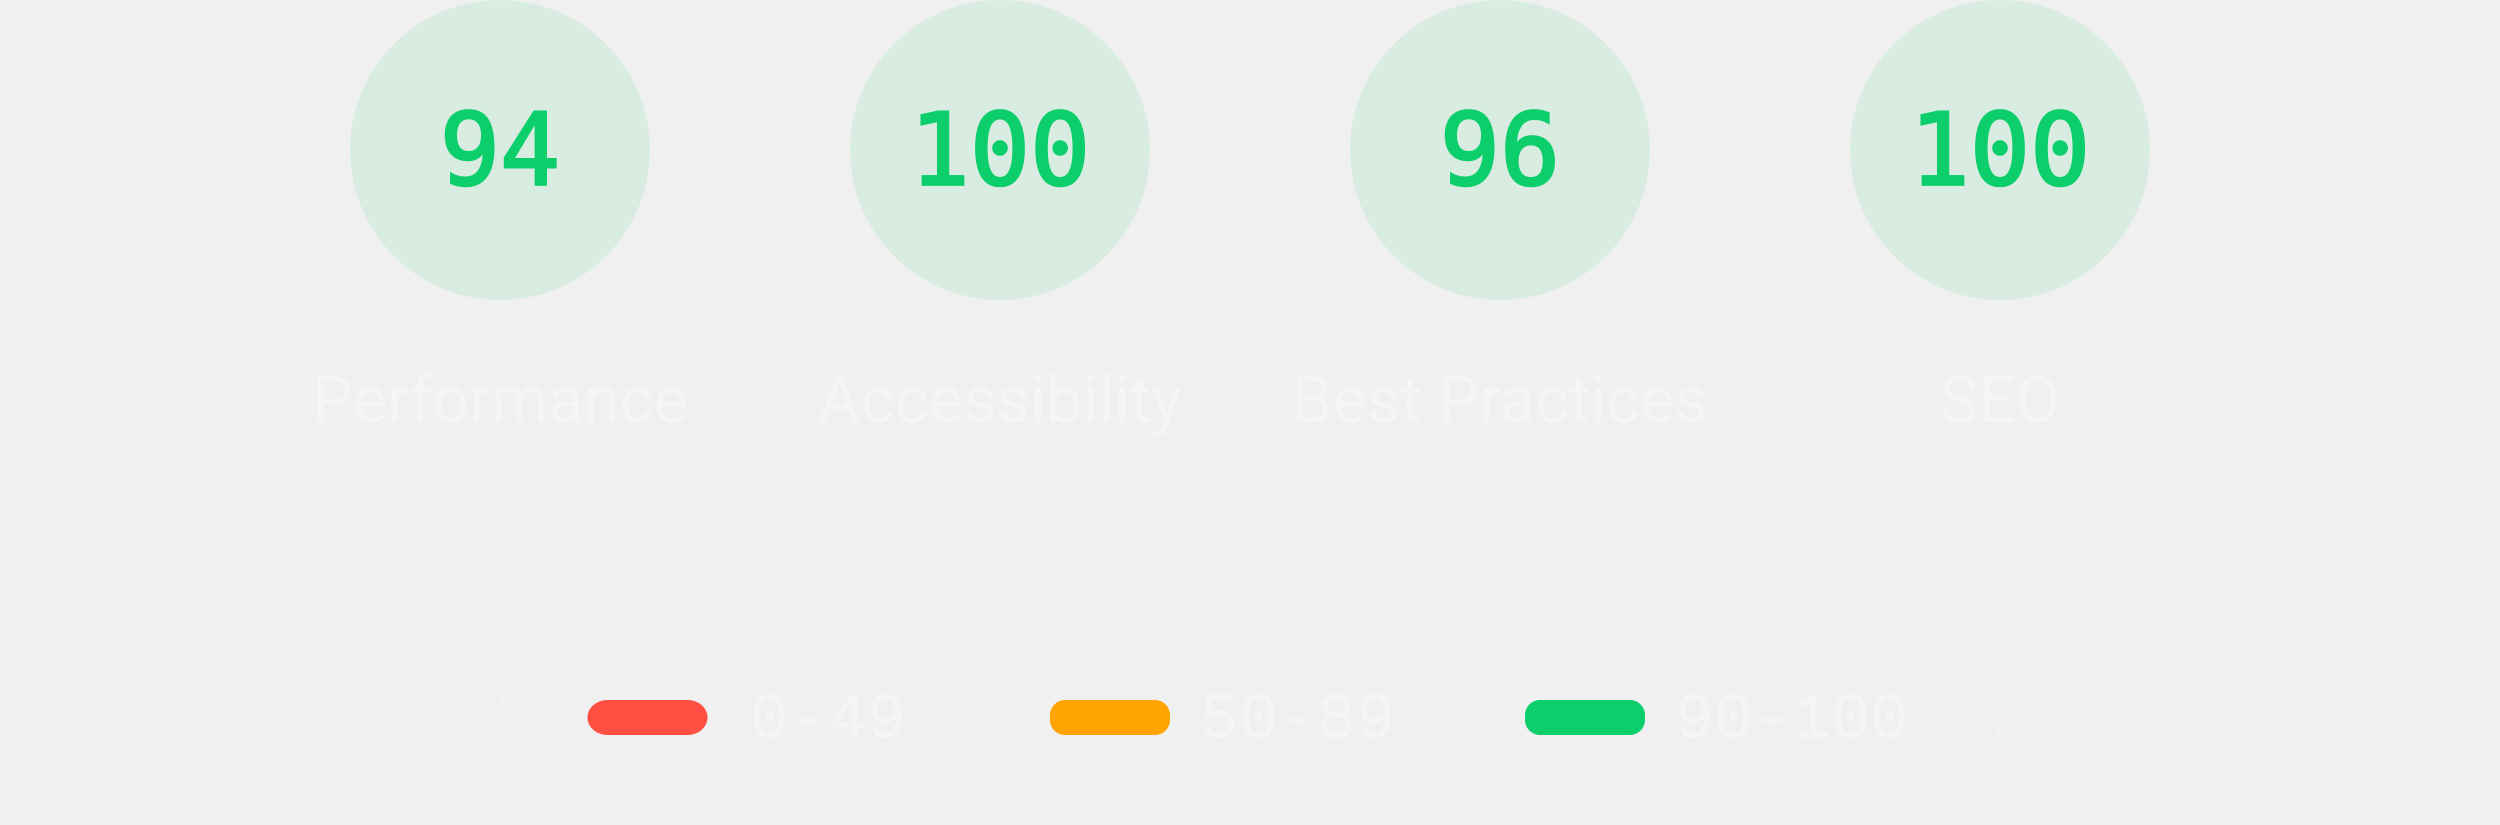
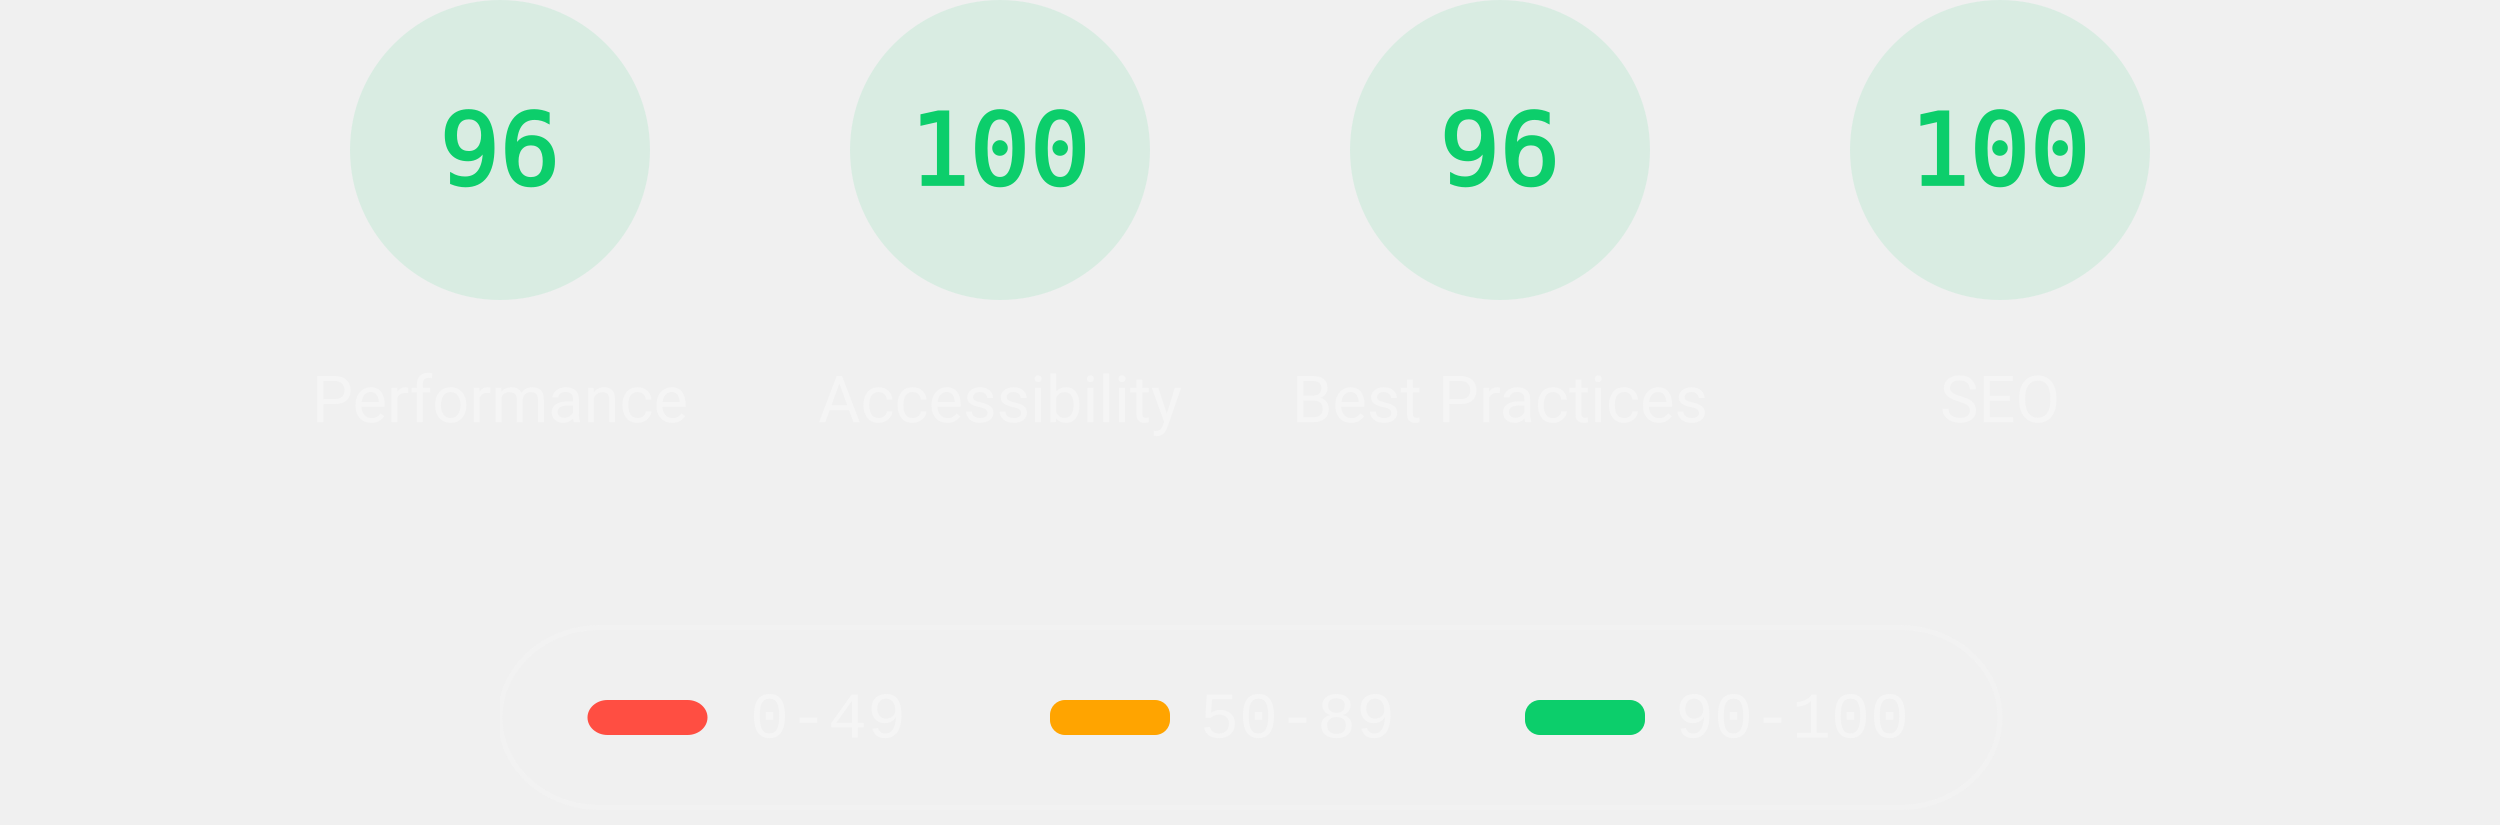
<svg xmlns="http://www.w3.org/2000/svg" class="theme--dark" fill="none" width="1000" height="330">
  <style>
			.gauge-base {
				opacity: 0.1
			}

			.gauge-arc {
				fill: none;
				animation-delay: 250ms;
				stroke-linecap: round;
				transform: rotate(-90deg);
				transform-origin: 100px 60px;
				animation: load-gauge 1s ease forwards
			}

			.guage-text {
				font-size: 40px;
				font-family: monospace;
				text-align: center
			}

			.guage-red {
				color: #ff4e42;
				fill: #ff4e42;
				stroke: #ff4e42
			}
			.guage-orange {
				color: #ffa400;
				fill: #ffa400;
				stroke: #ffa400
			}
			.guage-green {
				color: #0cce6b;
				fill: #0cce6b;
				stroke: #0cce6b
			}
			.theme--agnostic .guage-undefined {
				color: #5c5c5c;
				fill: #5c5c5c;
				stroke: #5c5c5c
			}
			.theme--light .guage-undefined {
				color: #1e1e1e;
				fill: #1e1e1e;
				stroke: #1e1e1e
			}
			.theme--dark .guage-undefined {
				color: #f5f5f5;
				fill: #f5f5f5;
				stroke: #f5f5f5
			}

			.guage-title {
				stroke: none;
				font-size: 26px;
				line-height: 26px;
				font-family: Roboto, Halvetica, Arial, sans-serif
			}
			.metric.guage-title {
				font-family: 'Courier New', Courier, monospace
			}
			.theme--agnostic .guage-title {
				color: #737373;
				fill: #737373
			}
			.theme--light .guage-title {
				color: #212121;
				fill: #212121
			}
			.theme--dark .guage-title {
				color: #f5f5f5;
				fill: #f5f5f5
			}

			@keyframes load-gauge {
				from {
					stroke-dasharray: 0 352.858
				}
			}
			.lh-gauge--pwa__disc {
				fill: #e0e0e0
			}
			.lh-gauge--pwa__logo {
				position: relative;
				fill: #b0b0b0
			}
			.lh-gauge--pwa__invisible {
				display: none
			}
			.lh-gauge--pwa__visible {
				display: inline
			}
			.guage-invisible {
				display: none
			}
			.lh-gauge--pwa__logo--primary-color {
				fill: #304ffe
			}
			.theme--agnostic .lh-gauge--pwa__logo--secondary-color {
				fill: #787878
			}
			.theme--light .lh-gauge--pwa__logo--secondary-color {
				fill: #3d3d3d
			}
			.theme--dark .lh-gauge--pwa__logo--secondary-color {
				fill: #d8b6b6
			}
			.theme--light #svg_2 {
				stroke: #00000022
			}
			.theme--agnostic #svg_2 {
				stroke: #616161
			}
			.theme--light #svg_2 {
				stroke: #00000022
			}
			.theme--dark #svg_2 {
				stroke: #f5f5f566
			}
		</style>
  <svg class="guage-div guage-perf guage-green" viewBox="0 0 200 200" width="200" height="200" x="100" y="0">
    <circle class="gauge-base" r="56" cx="100" cy="60" stroke-width="8" />
-     <circle class="gauge-arc guage-arc-1" r="56" cx="100" cy="60" stroke-width="8" style="stroke-dasharray: 330.747, 351.858;" />
-     <text class="guage-text" x="100px" y="60px" alignment-baseline="central" dominant-baseline="central" text-anchor="middle">94</text>
+     <circle class="gauge-arc guage-arc-1" r="56" cx="100" cy="60" stroke-width="8" style="stroke-dasharray: 337.784, 351.858;" />
+     <text class="guage-text" x="100px" y="60px" alignment-baseline="central" dominant-baseline="central" text-anchor="middle">96</text>
    <text class="guage-title" x="100px" y="160px" alignment-baseline="central" dominant-baseline="central" text-anchor="middle">Performance</text>
  </svg>
  <svg class="guage-div guage-acc guage-green" viewBox="0 0 200 200" width="200" height="200" x="300" y="0">
    <circle class="gauge-base" r="56" cx="100" cy="60" stroke-width="8" />
    <circle class="gauge-arc guage-arc-2" r="56" cx="100" cy="60" stroke-width="8" style="stroke-dasharray: 351.858, 351.858;" />
    <text class="guage-text" x="100px" y="60px" alignment-baseline="central" dominant-baseline="central" text-anchor="middle">100</text>
    <text class="guage-title" x="100px" y="160px" alignment-baseline="central" dominant-baseline="central" text-anchor="middle">Accessibility</text>
  </svg>
  <svg class="guage-div guage-best guage-green" viewBox="0 0 200 200" width="200" height="200" x="500" y="0">
    <circle class="gauge-base" r="56" cx="100" cy="60" stroke-width="8" />
    <circle class="gauge-arc guage-arc-3" r="56" cx="100" cy="60" stroke-width="8" style="stroke-dasharray: 337.784, 351.858;" />
    <text class="guage-text" x="100px" y="60px" alignment-baseline="central" dominant-baseline="central" text-anchor="middle">96</text>
    <text class="guage-title" x="100px" y="160px" alignment-baseline="central" dominant-baseline="central" text-anchor="middle">Best Practices</text>
  </svg>
  <svg class="guage-div guage-seo guage-green" viewBox="0 0 200 200" width="200" height="200" x="700" y="0">
    <circle class="gauge-base" r="56" cx="100" cy="60" stroke-width="8" />
    <circle class="gauge-arc guage-arc-4" r="56" cx="100" cy="60" stroke-width="8" style="stroke-dasharray: 351.858, 351.858;" />
    <text class="guage-text" x="100px" y="60px" alignment-baseline="central" dominant-baseline="central" text-anchor="middle">100</text>
    <text class="guage-title" x="100px" y="160px" alignment-baseline="central" dominant-baseline="central" text-anchor="middle">SEO</text>
  </svg>
  <svg class="guage-div guage-pwa guage-invisible" viewBox="0 0 200 200" width="200" height="200" x="900" y="0">
    <svg viewBox="0 0 60 60" width="112" height="112" x="44" y="4">
      <defs>
        <linearGradient id="lh-gauge--pwa__check-circle__gradient-0" x1="50%" y1="0%" x2="50%" y2="100%">
          <stop stop-color="#00C852" offset="0%" />
          <stop stop-color="#009688" offset="100%" />
        </linearGradient>
        <linearGradient id="lh-gauge--pwa__installable__shadow-gradient-0" x1="76.056%" x2="24.111%" y1="82.995%" y2="24.735%">
          <stop stop-color="#A5D6A7" offset="0%" />
          <stop stop-color="#80CBC4" offset="100%" />
        </linearGradient>
        <linearGradient id="lh-gauge--pwa__fast-reliable__shadow-gradient-0" x1="76.056%" y1="82.995%" x2="25.678%" y2="26.493%">
          <stop stop-color="#64B5F6" offset="0%" />
          <stop stop-color="#2979FF" offset="100%" />
        </linearGradient>
        <g id="lh-gauge--pwa__fast-reliable-badge-0">
          <circle fill="#FFFFFF" cx="10" cy="10" r="10" />
          <path fill="#304FFE" d="M10 3.58l5.25 2.34v3.5c0 3.23-2.24 6.26-5.25 7-3.01-.74-5.25-3.77-5.25-7v-3.5L10 3.58zm-.47 10.74l2.76-4.83.03-.07c.04-.08 0-.24-.22-.24h-1.64l.47-3.26h-.47l-2.7 4.77c-.02.01.05-.1-.04.05-.09.16-.1.31.18.31h1.63l-.47 3.27h.47z" />
        </g>
        <g id="lh-gauge--pwa__installable-badge-0">
          <circle fill="#FFFFFF" cx="10" cy="10" r="10" />
          <path fill="#009688" d="M10 4.167A5.835 5.835 0 0 0 4.167 10 5.835 5.835 0 0 0 10 15.833 5.835 5.835 0 0 0 15.833 10 5.835 5.835 0 0 0 10 4.167zm2.917 6.416h-2.334v2.334H9.417v-2.334H7.083V9.417h2.334V7.083h1.166v2.334h2.334v1.166z" />
        </g>
      </defs>
      <g stroke="none" fill-rule="nonzero">
        <circle class="lh-gauge--pwa__disc" cx="30" cy="30" r="30" />
        <g class="lh-gauge--pwa__logo">
          <path d="M35.66 19.39l.7-1.75h2L37.4 15 38.6 12l3.4 9h-2.51l-.58-1.61z" />
          <path d="M33.52 21l3.65-9h-2.42l-2.5 5.82L30.5 12h-1.86l-1.9 5.82-1.35-2.65-1.21 3.72L25.4 21h2.38l1.72-5.2 1.64 5.2z" />
          <path fill-rule="nonzero" d="M20.3 17.91h1.48c.45 0 .85-.05 1.2-.15l.39-1.18 1.07-3.3a2.64 2.64 0 0 0-.28-.37c-.55-.6-1.36-.91-2.42-.91H18v9h2.3V17.9zm1.96-3.84c.22.22.33.5.33.87 0 .36-.1.65-.29.87-.2.23-.59.35-1.15.35h-.86v-2.41h.87c.52 0 .89.1 1.1.32z" />
        </g>
        <rect class="lh-gauge--pwa__component lh-gauge--pwa__na-line lh-gauge--pwa__invisible" fill="#FFFFFF" x="20" y="32" width="20" height="4" rx="2" />
        <g class="lh-gauge--pwa__component lh-gauge--pwa__fast-reliable-badge lh-gauge--pwa__invisible" transform="translate(20, 29)">
          <path fill="url(#lh-gauge--pwa__fast-reliable__shadow-gradient-0)" d="M33.63 19.49A30 30 0 0 1 16.2 30.36L3 17.14 17.14 3l16.49 16.49z" />
          <use href="#lh-gauge--pwa__fast-reliable-badge-0" />
        </g>
        <g class="lh-gauge--pwa__component lh-gauge--pwa__installable-badge lh-gauge--pwa__invisible" transform="translate(20, 29)">
          <path fill="url(#lh-gauge--pwa__installable__shadow-gradient-0)" d="M33.629 19.487c-4.272 5.453-10.391 9.39-17.415 10.869L3 17.142 17.142 3 33.63 19.487z" />
          <use href="#lh-gauge--pwa__installable-badge-0" />
        </g>
        <g class="lh-gauge--pwa__component lh-gauge--pwa__fast-reliable-installable-badges lh-gauge--pwa__invisible">
          <g transform="translate(8, 29)">
            <path fill="url(#lh-gauge--pwa__fast-reliable__shadow-gradient-0)" d="M16.321 30.463L3 17.143 17.142 3l22.365 22.365A29.864 29.864 0 0 1 22 31c-1.942 0-3.84-.184-5.679-.537z" />
            <use href="#lh-gauge--pwa__fast-reliable-badge-0" />
          </g>
          <g transform="translate(32, 29)">
            <path fill="url(#lh-gauge--pwa__installable__shadow-gradient-0)" d="M25.982 11.84a30.107 30.107 0 0 1-13.08 15.203L3 17.143 17.142 3l8.84 8.84z" />
            <use href="#lh-gauge--pwa__installable-badge-0" />
          </g>
        </g>
        <g class="lh-gauge--pwa__component lh-gauge--pwa__check-circle lh-gauge--pwa__invisible" transform="translate(18, 28)">
          <circle fill="#FFFFFF" cx="12" cy="12" r="12" />
          <path fill="url(#lh-gauge--pwa__check-circle__gradient-0)" d="M12 2a10 10 0 1 0 0 20 10 10 0 0 0 0-20zm-2 15l-5-5 1.41-1.41L10 14.17l7.59-7.59L19 8l-9 9z" />
        </g>
      </g>
    </svg>
    <text class="guage-title" y="160px" alignment-baseline="central" dominant-baseline="central" text-anchor="middle">
      <tspan x="100px" dy="-6px">Progressive</tspan>
      <tspan x="100px" dy="30px">Web App</tspan>
    </text>
  </svg>
  <svg width="604" height="76" x="200" y="250">
    <g>
      <rect fill="none" id="canvas_background" height="80" width="604" y="-1" x="-1" />
      <g display="none" overflow="visible" y="0" x="0" height="100%" width="100%" id="canvasGrid">
        <rect fill="url(#gridpattern)" stroke-width="0" y="0" x="0" height="100%" width="100%" />
      </g>
    </g>
    <g>
      <rect fill-opacity="0" stroke-width="2" rx="40" id="svg_2" height="72" width="600" y="1" x="0" fill="#000000" />
      <rect stroke="#000" rx="8" id="svg_3" height="14" width="48" y="30" x="35" stroke-opacity="null" stroke-width="0" fill="#ff4e42" />
      <rect stroke="#000" rx="6" id="svg_4" height="14" width="48" y="30" x="220" stroke-opacity="null" stroke-width="0" fill="#ffa400" />
      <rect stroke="#000" rx="6" id="svg_5" height="14" width="48" y="30" x="410" stroke-opacity="null" stroke-width="0" fill="#0cce6b" />
      <text class="metric guage-title" xml:space="preserve" text-anchor="start" font-size="26" id="svg_6" y="45" x="100" stroke-opacity="null" stroke-width="0" stroke="#000">0-49</text>
      <text class="metric guage-title" xml:space="preserve" text-anchor="start" font-size="26" id="svg_7" y="45" x="280" stroke-opacity="null" stroke-width="0" stroke="#000">50-89</text>
      <text class="metric guage-title" xml:space="preserve" text-anchor="start" font-size="26" id="svg_8" y="45" x="470" stroke-opacity="null" stroke-width="0" stroke="#000">90-100</text>
    </g>
  </svg>
</svg>
